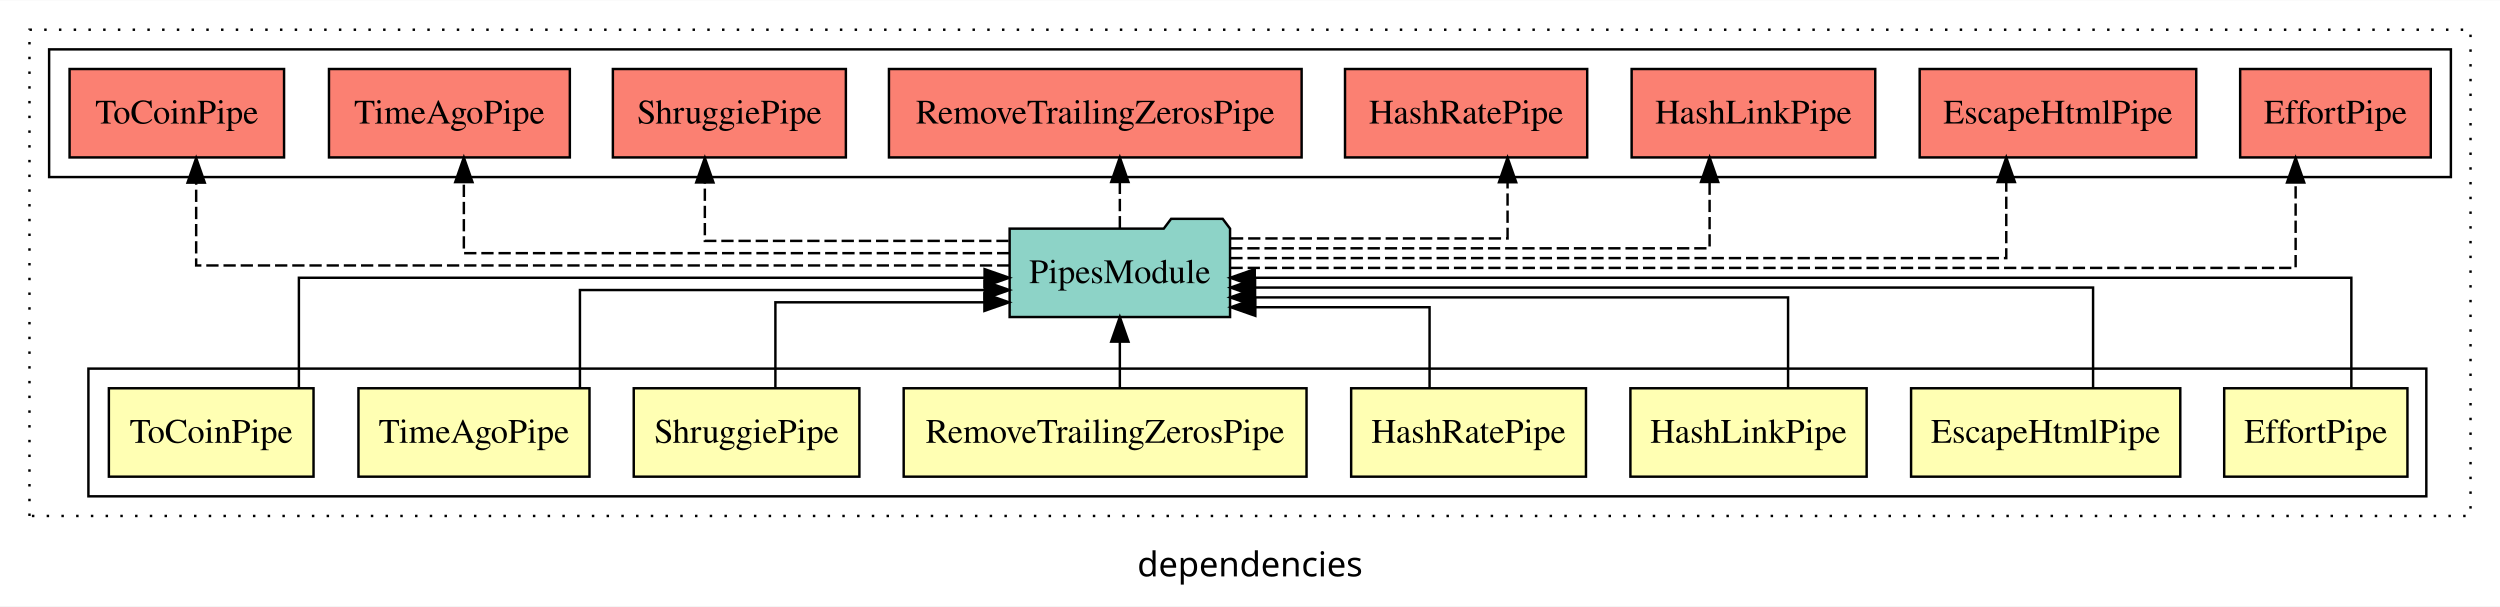
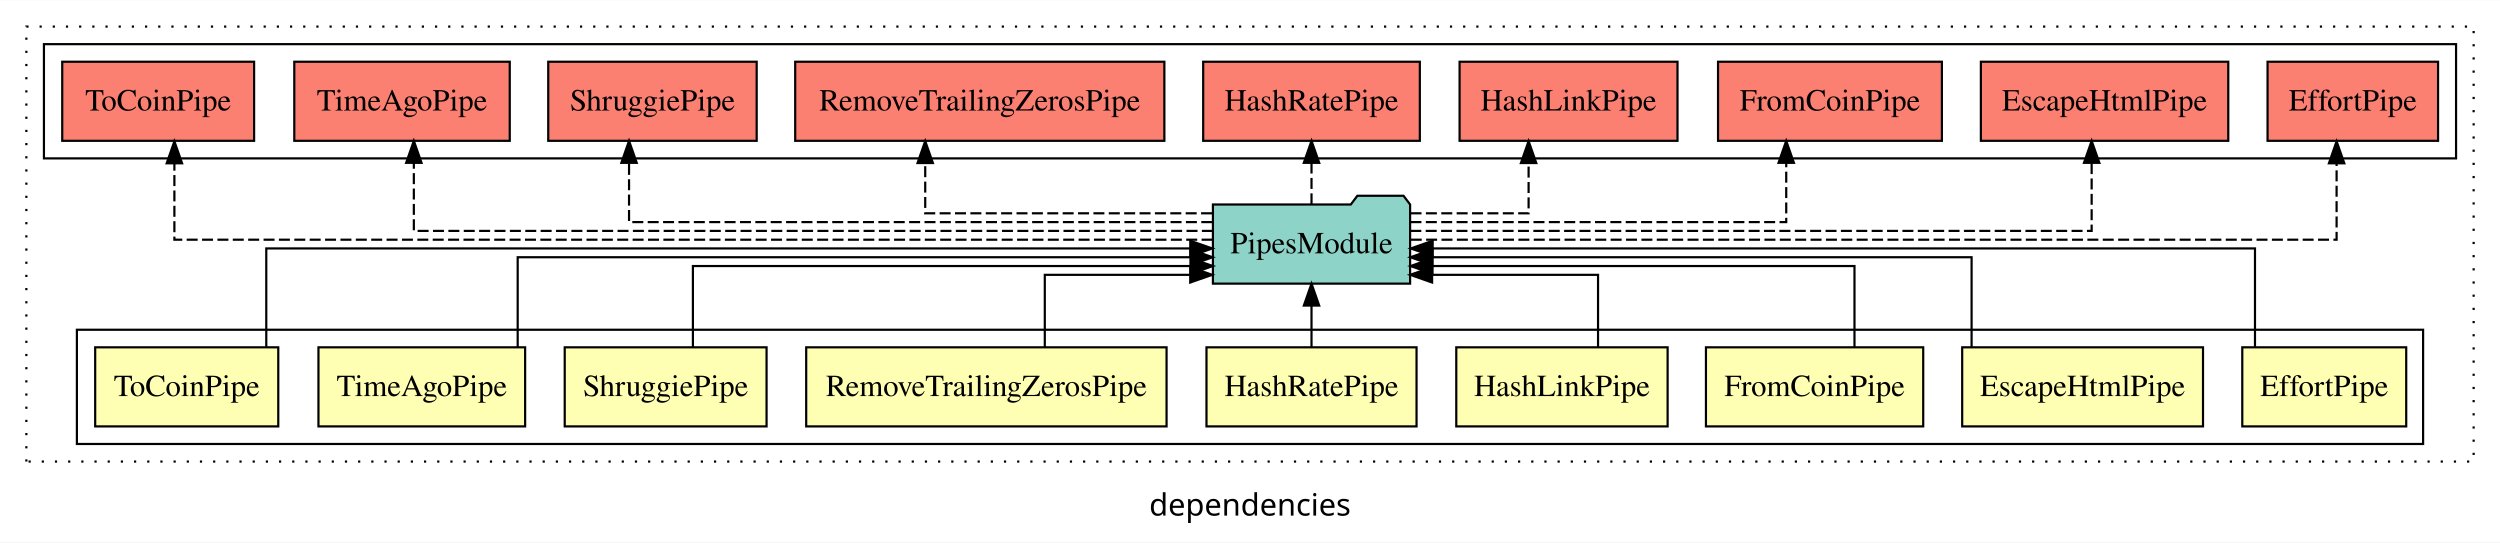
- <svg xmlns="http://www.w3.org/2000/svg" width="1018pt" height="247pt" viewBox="0.00 0.00 1018.00 246.80">
+ <svg xmlns="http://www.w3.org/2000/svg" width="1138pt" height="247pt" viewBox="0.00 0.00 1138.00 246.80">
  <g id="graph0" class="graph" transform="scale(1 1) rotate(0) translate(4 242.8)">
-     <polygon fill="white" stroke="transparent" points="-4,4 -4,-242.8 1014,-242.8 1014,4 -4,4" />
-     <text text-anchor="middle" x="505" y="-8.2" font-family="sans-serif" font-size="14.00">dependencies</text>
+     <polygon fill="white" stroke="transparent" points="-4,4 -4,-242.8 1134,-242.8 1134,4 -4,4" />
+     <text text-anchor="middle" x="565" y="-8.2" font-family="sans-serif" font-size="14.00">dependencies</text>
    <g id="clust1" class="cluster">
-       <polygon fill="none" stroke="black" stroke-dasharray="1,5" points="8,-32.8 8,-230.8 1002,-230.8 1002,-32.8 8,-32.8" />
+       <polygon fill="none" stroke="black" stroke-dasharray="1,5" points="8,-32.8 8,-230.8 1122,-230.8 1122,-32.8 8,-32.8" />
+     </g>
+     <g id="clust13" class="cluster">
+       <polygon fill="none" stroke="black" points="16,-170.8 16,-222.8 1114,-222.8 1114,-170.8 16,-170.8" />
    </g>
    <g id="clust2" class="cluster">
-       <polygon fill="none" stroke="black" points="32,-40.8 32,-92.8 984,-92.8 984,-40.8 32,-40.8" />
-     </g>
-     <g id="clust12" class="cluster">
-       <polygon fill="none" stroke="black" points="16,-170.8 16,-222.8 994,-222.8 994,-170.8 16,-170.8" />
+       <polygon fill="none" stroke="black" points="31,-40.8 31,-92.8 1099,-92.8 1099,-40.8 31,-40.8" />
    </g>
    <g id="node1" class="node">
-       <polygon fill="#ffffb3" stroke="black" points="976.31,-84.8 901.69,-84.8 901.69,-48.8 976.31,-48.8 976.31,-84.8" />
-       <text text-anchor="middle" x="939" y="-62.6" font-family="Times,serif" font-size="14.00">EffortPipe</text>
+       <polygon fill="#ffffb3" stroke="black" points="1091.31,-84.8 1016.69,-84.8 1016.69,-48.8 1091.31,-48.8 1091.31,-84.8" />
+       <text text-anchor="middle" x="1054" y="-62.6" font-family="Times,serif" font-size="14.00">EffortPipe</text>
+     </g>
+     <g id="node10" class="node">
+       <polygon fill="#8dd3c7" stroke="black" points="637.88,-149.8 634.88,-153.8 613.88,-153.8 610.88,-149.8 548.12,-149.8 548.12,-113.8 637.88,-113.8 637.88,-149.8" />
+       <text text-anchor="middle" x="593" y="-127.6" font-family="Times,serif" font-size="14.00">PipesModule</text>
+     </g>
+     <g id="edge1" class="edge">
+       <path fill="none" stroke="black" d="M1022.47,-85.02C1022.47,-103.63 1022.47,-129.8 1022.47,-129.8 1022.47,-129.8 648.15,-129.8 648.15,-129.8" />
+       <polygon fill="black" stroke="black" points="648.15,-126.3 638.15,-129.8 648.15,-133.3 648.15,-126.3" />
+     </g>
+     <g id="node2" class="node">
+       <polygon fill="#ffffb3" stroke="black" points="998.81,-84.8 889.19,-84.8 889.19,-48.8 998.81,-48.8 998.81,-84.8" />
+       <text text-anchor="middle" x="944" y="-62.6" font-family="Times,serif" font-size="14.00">EscapeHtmlPipe</text>
+     </g>
+     <g id="edge2" class="edge">
+       <path fill="none" stroke="black" d="M893.47,-84.82C893.47,-102.17 893.47,-125.8 893.47,-125.8 893.47,-125.8 647.98,-125.8 647.98,-125.8" />
+       <polygon fill="black" stroke="black" points="647.98,-122.3 637.98,-125.8 647.98,-129.3 647.98,-122.3" />
+     </g>
+     <g id="node3" class="node">
+       <polygon fill="#ffffb3" stroke="black" points="871.45,-84.8 772.55,-84.8 772.55,-48.8 871.45,-48.8 871.45,-84.8" />
+       <text text-anchor="middle" x="822" y="-62.6" font-family="Times,serif" font-size="14.00">FromCoinPipe</text>
+     </g>
+     <g id="edge3" class="edge">
+       <path fill="none" stroke="black" d="M840.16,-84.81C840.16,-100.85 840.16,-121.8 840.16,-121.8 840.16,-121.8 648.05,-121.8 648.05,-121.8" />
+       <polygon fill="black" stroke="black" points="648.05,-118.3 638.05,-121.8 648.05,-125.3 648.05,-118.3" />
+     </g>
+     <g id="node4" class="node">
+       <polygon fill="#ffffb3" stroke="black" points="755.1,-84.8 658.9,-84.8 658.9,-48.8 755.1,-48.8 755.1,-84.8" />
+       <text text-anchor="middle" x="707" y="-62.6" font-family="Times,serif" font-size="14.00">HashLinkPipe</text>
+     </g>
+     <g id="edge4" class="edge">
+       <path fill="none" stroke="black" d="M723.43,-84.92C723.43,-99.58 723.43,-117.8 723.43,-117.8 723.43,-117.8 647.89,-117.8 647.89,-117.8" />
+       <polygon fill="black" stroke="black" points="647.89,-114.3 637.89,-117.8 647.89,-121.3 647.89,-114.3" />
+     </g>
+     <g id="node5" class="node">
+       <polygon fill="#ffffb3" stroke="black" points="640.81,-84.8 545.19,-84.8 545.19,-48.8 640.81,-48.8 640.81,-84.8" />
+       <text text-anchor="middle" x="593" y="-62.6" font-family="Times,serif" font-size="14.00">HashRatePipe</text>
+     </g>
+     <g id="edge5" class="edge">
+       <path fill="none" stroke="black" d="M593,-84.91C593,-84.91 593,-103.79 593,-103.79" />
+       <polygon fill="black" stroke="black" points="589.5,-103.79 593,-113.79 596.5,-103.79 589.5,-103.79" />
+     </g>
+     <g id="node6" class="node">
+       <polygon fill="#ffffb3" stroke="black" points="527.02,-84.8 362.98,-84.8 362.98,-48.8 527.02,-48.8 527.02,-84.8" />
+       <text text-anchor="middle" x="445" y="-62.6" font-family="Times,serif" font-size="14.00">RemoveTrailingZerosPipe</text>
+     </g>
+     <g id="edge6" class="edge">
+       <path fill="none" stroke="black" d="M471.59,-84.92C471.59,-99.58 471.59,-117.8 471.59,-117.8 471.59,-117.8 537.79,-117.8 537.79,-117.8" />
+       <polygon fill="black" stroke="black" points="537.79,-121.3 547.79,-117.8 537.79,-114.3 537.79,-121.3" />
+     </g>
+     <g id="node7" class="node">
+       <polygon fill="#ffffb3" stroke="black" points="344.94,-84.8 253.06,-84.8 253.06,-48.8 344.94,-48.8 344.94,-84.8" />
+       <text text-anchor="middle" x="299" y="-62.6" font-family="Times,serif" font-size="14.00">ShruggiePipe</text>
+     </g>
+     <g id="edge7" class="edge">
+       <path fill="none" stroke="black" d="M311.41,-84.81C311.41,-100.85 311.41,-121.8 311.41,-121.8 311.41,-121.8 538.07,-121.8 538.07,-121.8" />
+       <polygon fill="black" stroke="black" points="538.07,-125.3 548.07,-121.8 538.07,-118.3 538.07,-125.3" />
+     </g>
+     <g id="node8" class="node">
+       <polygon fill="#ffffb3" stroke="black" points="235.04,-84.8 140.96,-84.8 140.96,-48.8 235.04,-48.8 235.04,-84.8" />
+       <text text-anchor="middle" x="188" y="-62.6" font-family="Times,serif" font-size="14.00">TimeAgoPipe</text>
+     </g>
+     <g id="edge8" class="edge">
+       <path fill="none" stroke="black" d="M231.65,-84.82C231.65,-102.17 231.65,-125.8 231.65,-125.8 231.65,-125.8 537.96,-125.8 537.96,-125.8" />
+       <polygon fill="black" stroke="black" points="537.96,-129.3 547.96,-125.8 537.96,-122.3 537.96,-129.3" />
    </g>
    <g id="node9" class="node">
-       <polygon fill="#8dd3c7" stroke="black" points="496.88,-149.8 493.88,-153.8 472.88,-153.8 469.88,-149.8 407.12,-149.8 407.12,-113.8 496.88,-113.8 496.88,-149.8" />
-       <text text-anchor="middle" x="452" y="-127.6" font-family="Times,serif" font-size="14.00">PipesModule</text>
-     </g>
-     <g id="edge1" class="edge">
-       <path fill="none" stroke="black" d="M953.47,-85.02C953.47,-103.63 953.47,-129.8 953.47,-129.8 953.47,-129.8 506.94,-129.8 506.94,-129.8" />
-       <polygon fill="black" stroke="black" points="506.94,-126.3 496.94,-129.8 506.94,-133.3 506.94,-126.3" />
-     </g>
-     <g id="node2" class="node">
-       <polygon fill="#ffffb3" stroke="black" points="883.81,-84.8 774.19,-84.8 774.19,-48.8 883.81,-48.8 883.81,-84.8" />
-       <text text-anchor="middle" x="829" y="-62.6" font-family="Times,serif" font-size="14.00">EscapeHtmlPipe</text>
-     </g>
-     <g id="edge2" class="edge">
-       <path fill="none" stroke="black" d="M848.3,-84.82C848.3,-102.17 848.3,-125.8 848.3,-125.8 848.3,-125.8 507.07,-125.8 507.07,-125.8" />
-       <polygon fill="black" stroke="black" points="507.07,-122.3 497.07,-125.8 507.07,-129.3 507.07,-122.3" />
-     </g>
-     <g id="node3" class="node">
-       <polygon fill="#ffffb3" stroke="black" points="756.1,-84.8 659.9,-84.8 659.9,-48.8 756.1,-48.8 756.1,-84.8" />
-       <text text-anchor="middle" x="708" y="-62.6" font-family="Times,serif" font-size="14.00">HashLinkPipe</text>
-     </g>
-     <g id="edge3" class="edge">
-       <path fill="none" stroke="black" d="M724.1,-84.81C724.1,-100.85 724.1,-121.8 724.1,-121.8 724.1,-121.8 506.93,-121.8 506.93,-121.8" />
-       <polygon fill="black" stroke="black" points="506.93,-118.3 496.93,-121.8 506.93,-125.3 506.93,-118.3" />
-     </g>
-     <g id="node4" class="node">
-       <polygon fill="#ffffb3" stroke="black" points="641.81,-84.8 546.19,-84.8 546.19,-48.8 641.81,-48.8 641.81,-84.8" />
-       <text text-anchor="middle" x="594" y="-62.6" font-family="Times,serif" font-size="14.00">HashRatePipe</text>
-     </g>
-     <g id="edge4" class="edge">
-       <path fill="none" stroke="black" d="M578.12,-84.92C578.12,-99.58 578.12,-117.8 578.12,-117.8 578.12,-117.8 507.17,-117.8 507.17,-117.8" />
-       <polygon fill="black" stroke="black" points="507.17,-114.3 497.17,-117.8 507.17,-121.3 507.17,-114.3" />
-     </g>
-     <g id="node5" class="node">
-       <polygon fill="#ffffb3" stroke="black" points="528.02,-84.8 363.98,-84.8 363.98,-48.8 528.02,-48.8 528.02,-84.8" />
-       <text text-anchor="middle" x="446" y="-62.6" font-family="Times,serif" font-size="14.00">RemoveTrailingZerosPipe</text>
-     </g>
-     <g id="edge5" class="edge">
-       <path fill="none" stroke="black" d="M452,-84.91C452,-84.91 452,-103.79 452,-103.79" />
-       <polygon fill="black" stroke="black" points="448.5,-103.79 452,-113.79 455.5,-103.79 448.5,-103.79" />
-     </g>
-     <g id="node6" class="node">
-       <polygon fill="#ffffb3" stroke="black" points="345.94,-84.8 254.06,-84.8 254.06,-48.8 345.94,-48.8 345.94,-84.8" />
-       <text text-anchor="middle" x="300" y="-62.6" font-family="Times,serif" font-size="14.00">ShruggiePipe</text>
-     </g>
-     <g id="edge6" class="edge">
-       <path fill="none" stroke="black" d="M311.74,-85.04C311.74,-100.37 311.74,-119.8 311.74,-119.8 311.74,-119.8 396.85,-119.8 396.85,-119.8" />
-       <polygon fill="black" stroke="black" points="396.85,-123.3 406.85,-119.8 396.85,-116.3 396.85,-123.3" />
-     </g>
-     <g id="node7" class="node">
-       <polygon fill="#ffffb3" stroke="black" points="236.04,-84.8 141.96,-84.8 141.96,-48.8 236.04,-48.8 236.04,-84.8" />
-       <text text-anchor="middle" x="189" y="-62.6" font-family="Times,serif" font-size="14.00">TimeAgoPipe</text>
-     </g>
-     <g id="edge7" class="edge">
-       <path fill="none" stroke="black" d="M232.15,-84.83C232.15,-101.86 232.15,-124.8 232.15,-124.8 232.15,-124.8 396.98,-124.8 396.98,-124.8" />
-       <polygon fill="black" stroke="black" points="396.98,-128.3 406.98,-124.8 396.98,-121.3 396.98,-128.3" />
-     </g>
-     <g id="node8" class="node">
-       <polygon fill="#ffffb3" stroke="black" points="123.67,-84.8 40.33,-84.8 40.33,-48.8 123.67,-48.8 123.67,-84.8" />
-       <text text-anchor="middle" x="82" y="-62.6" font-family="Times,serif" font-size="14.00">ToCoinPipe</text>
-     </g>
-     <g id="edge8" class="edge">
-       <path fill="none" stroke="black" d="M117.71,-85.02C117.71,-103.63 117.71,-129.8 117.71,-129.8 117.71,-129.8 396.92,-129.8 396.92,-129.8" />
-       <polygon fill="black" stroke="black" points="396.92,-133.3 406.92,-129.8 396.92,-126.3 396.92,-133.3" />
-     </g>
-     <g id="node10" class="node">
-       <polygon fill="#fb8072" stroke="black" points="985.81,-214.8 908.19,-214.8 908.19,-178.8 985.81,-178.8 985.81,-214.8" />
-       <text text-anchor="middle" x="947" y="-192.6" font-family="Times,serif" font-size="14.00">EffortPipe </text>
+       <polygon fill="#ffffb3" stroke="black" points="122.67,-84.8 39.33,-84.8 39.33,-48.8 122.67,-48.8 122.67,-84.8" />
+       <text text-anchor="middle" x="81" y="-62.6" font-family="Times,serif" font-size="14.00">ToCoinPipe</text>
    </g>
    <g id="edge9" class="edge">
-       <path fill="none" stroke="black" stroke-dasharray="5,2" d="M497.04,-133.8C616.23,-133.8 930.78,-133.8 930.78,-133.8 930.78,-133.8 930.78,-168.58 930.78,-168.58" />
-       <polygon fill="black" stroke="black" points="927.28,-168.58 930.78,-178.58 934.28,-168.58 927.28,-168.58" />
+       <path fill="none" stroke="black" d="M117.21,-85.02C117.21,-103.63 117.21,-129.8 117.21,-129.8 117.21,-129.8 537.81,-129.8 537.81,-129.8" />
+       <polygon fill="black" stroke="black" points="537.81,-133.3 547.81,-129.8 537.81,-126.3 537.81,-133.3" />
    </g>
    <g id="node11" class="node">
-       <polygon fill="#fb8072" stroke="black" points="890.31,-214.8 777.69,-214.8 777.69,-178.8 890.31,-178.8 890.31,-214.8" />
-       <text text-anchor="middle" x="834" y="-192.6" font-family="Times,serif" font-size="14.00">EscapeHtmlPipe </text>
+       <polygon fill="#fb8072" stroke="black" points="1105.81,-214.8 1028.19,-214.8 1028.19,-178.8 1105.81,-178.8 1105.81,-214.8" />
+       <text text-anchor="middle" x="1067" y="-192.6" font-family="Times,serif" font-size="14.00">EffortPipe </text>
    </g>
    <g id="edge10" class="edge">
-       <path fill="none" stroke="black" stroke-dasharray="5,2" d="M496.98,-137.8C593.74,-137.8 812.95,-137.8 812.95,-137.8 812.95,-137.8 812.95,-168.78 812.95,-168.78" />
-       <polygon fill="black" stroke="black" points="809.45,-168.78 812.95,-178.78 816.45,-168.78 809.45,-168.78" />
+       <path fill="none" stroke="black" stroke-dasharray="5,2" d="M638.17,-133.8C755.27,-133.8 1059.62,-133.8 1059.62,-133.8 1059.62,-133.8 1059.62,-168.58 1059.62,-168.58" />
+       <polygon fill="black" stroke="black" points="1056.13,-168.58 1059.62,-178.58 1063.13,-168.58 1056.13,-168.58" />
    </g>
    <g id="node12" class="node">
+       <polygon fill="#fb8072" stroke="black" points="1010.31,-214.8 897.69,-214.8 897.69,-178.8 1010.31,-178.8 1010.31,-214.8" />
+       <text text-anchor="middle" x="954" y="-192.6" font-family="Times,serif" font-size="14.00">EscapeHtmlPipe </text>
+     </g>
+     <g id="edge11" class="edge">
+       <path fill="none" stroke="black" stroke-dasharray="5,2" d="M637.98,-137.8C733.54,-137.8 948.12,-137.8 948.12,-137.8 948.12,-137.8 948.12,-168.78 948.12,-168.78" />
+       <polygon fill="black" stroke="black" points="944.63,-168.78 948.12,-178.78 951.63,-168.78 944.63,-168.78" />
+     </g>
+     <g id="node13" class="node">
+       <polygon fill="#fb8072" stroke="black" points="879.95,-214.8 778.05,-214.8 778.05,-178.8 879.95,-178.8 879.95,-214.8" />
+       <text text-anchor="middle" x="829" y="-192.6" font-family="Times,serif" font-size="14.00">FromCoinPipe </text>
+     </g>
+     <g id="edge12" class="edge">
+       <path fill="none" stroke="black" stroke-dasharray="5,2" d="M638.04,-141.8C701.37,-141.8 809.09,-141.8 809.09,-141.8 809.09,-141.8 809.09,-168.79 809.09,-168.79" />
+       <polygon fill="black" stroke="black" points="805.59,-168.79 809.09,-178.79 812.59,-168.79 805.59,-168.79" />
+     </g>
+     <g id="node14" class="node">
      <polygon fill="#fb8072" stroke="black" points="759.6,-214.8 660.4,-214.8 660.4,-178.8 759.6,-178.8 759.6,-214.8" />
      <text text-anchor="middle" x="710" y="-192.6" font-family="Times,serif" font-size="14.00">HashLinkPipe </text>
    </g>
-     <g id="edge11" class="edge">
-       <path fill="none" stroke="black" stroke-dasharray="5,2" d="M496.89,-141.8C566.4,-141.8 692.15,-141.8 692.15,-141.8 692.15,-141.8 692.15,-168.79 692.15,-168.79" />
-       <polygon fill="black" stroke="black" points="688.65,-168.79 692.15,-178.79 695.65,-168.79 688.65,-168.79" />
+     <g id="edge13" class="edge">
+       <path fill="none" stroke="black" stroke-dasharray="5,2" d="M638.07,-145.8C664.13,-145.8 691.82,-145.8 691.82,-145.8 691.82,-145.8 691.82,-168.68 691.82,-168.68" />
+       <polygon fill="black" stroke="black" points="688.32,-168.68 691.82,-178.68 695.32,-168.68 688.32,-168.68" />
    </g>
-     <g id="node13" class="node">
+     <g id="node15" class="node">
      <polygon fill="#fb8072" stroke="black" points="642.31,-214.8 543.69,-214.8 543.69,-178.8 642.31,-178.8 642.31,-214.8" />
      <text text-anchor="middle" x="593" y="-192.6" font-family="Times,serif" font-size="14.00">HashRatePipe </text>
    </g>
-     <g id="edge12" class="edge">
-       <path fill="none" stroke="black" stroke-dasharray="5,2" d="M497.24,-145.8C543.9,-145.8 609.88,-145.8 609.88,-145.8 609.88,-145.8 609.88,-168.68 609.88,-168.68" />
-       <polygon fill="black" stroke="black" points="606.39,-168.68 609.88,-178.68 613.39,-168.68 606.39,-168.68" />
+     <g id="edge14" class="edge">
+       <path fill="none" stroke="black" stroke-dasharray="5,2" d="M593,-149.91C593,-149.91 593,-168.79 593,-168.79" />
+       <polygon fill="black" stroke="black" points="589.5,-168.79 593,-178.79 596.5,-168.79 589.5,-168.79" />
    </g>
-     <g id="node14" class="node">
+     <g id="node16" class="node">
      <polygon fill="#fb8072" stroke="black" points="526.02,-214.8 357.98,-214.8 357.98,-178.8 526.02,-178.8 526.02,-214.8" />
      <text text-anchor="middle" x="442" y="-192.6" font-family="Times,serif" font-size="14.00">RemoveTrailingZerosPipe </text>
    </g>
-     <g id="edge13" class="edge">
-       <path fill="none" stroke="black" stroke-dasharray="5,2" d="M452,-149.91C452,-149.91 452,-168.79 452,-168.79" />
-       <polygon fill="black" stroke="black" points="448.5,-168.79 452,-178.79 455.5,-168.79 448.5,-168.79" />
+     <g id="edge15" class="edge">
+       <path fill="none" stroke="black" stroke-dasharray="5,2" d="M547.72,-145.8C495.62,-145.8 417.16,-145.8 417.16,-145.8 417.16,-145.8 417.16,-168.68 417.16,-168.68" />
+       <polygon fill="black" stroke="black" points="413.66,-168.68 417.16,-178.68 420.66,-168.68 413.66,-168.68" />
    </g>
-     <g id="node15" class="node">
+     <g id="node17" class="node">
      <polygon fill="#fb8072" stroke="black" points="340.44,-214.8 245.56,-214.8 245.56,-178.8 340.44,-178.8 340.44,-214.8" />
      <text text-anchor="middle" x="293" y="-192.6" font-family="Times,serif" font-size="14.00">ShruggiePipe </text>
    </g>
-     <g id="edge14" class="edge">
-       <path fill="none" stroke="black" stroke-dasharray="5,2" d="M406.71,-144.8C356.66,-144.8 283.01,-144.8 283.01,-144.8 283.01,-144.8 283.01,-168.61 283.01,-168.61" />
-       <polygon fill="black" stroke="black" points="279.51,-168.61 283.01,-178.61 286.51,-168.61 279.51,-168.61" />
+     <g id="edge16" class="edge">
+       <path fill="none" stroke="black" stroke-dasharray="5,2" d="M547.83,-141.8C461.67,-141.8 282.34,-141.8 282.34,-141.8 282.34,-141.8 282.34,-168.79 282.34,-168.79" />
+       <polygon fill="black" stroke="black" points="278.84,-168.79 282.34,-178.79 285.84,-168.79 278.84,-168.79" />
    </g>
-     <g id="node16" class="node">
+     <g id="node18" class="node">
      <polygon fill="#fb8072" stroke="black" points="228.04,-214.8 129.96,-214.8 129.96,-178.8 228.04,-178.8 228.04,-214.8" />
      <text text-anchor="middle" x="179" y="-192.6" font-family="Times,serif" font-size="14.00">TimeAgoPipe </text>
    </g>
-     <g id="edge15" class="edge">
-       <path fill="none" stroke="black" stroke-dasharray="5,2" d="M406.99,-139.8C330.86,-139.8 184.88,-139.8 184.88,-139.8 184.88,-139.8 184.88,-168.76 184.88,-168.76" />
-       <polygon fill="black" stroke="black" points="181.38,-168.76 184.88,-178.76 188.38,-168.76 181.38,-168.76" />
+     <g id="edge17" class="edge">
+       <path fill="none" stroke="black" stroke-dasharray="5,2" d="M548.1,-137.8C441.95,-137.8 184.38,-137.8 184.38,-137.8 184.38,-137.8 184.38,-168.78 184.38,-168.78" />
+       <polygon fill="black" stroke="black" points="180.88,-168.78 184.38,-178.78 187.88,-168.78 180.88,-168.78" />
    </g>
-     <g id="node17" class="node">
+     <g id="node19" class="node">
      <polygon fill="#fb8072" stroke="black" points="111.67,-214.8 24.33,-214.8 24.33,-178.8 111.67,-178.8 111.67,-214.8" />
      <text text-anchor="middle" x="68" y="-192.6" font-family="Times,serif" font-size="14.00">ToCoinPipe </text>
    </g>
-     <g id="edge16" class="edge">
-       <path fill="none" stroke="black" stroke-dasharray="5,2" d="M407,-134.8C307.17,-134.8 75.88,-134.8 75.88,-134.8 75.88,-134.8 75.88,-168.53 75.88,-168.53" />
-       <polygon fill="black" stroke="black" points="72.38,-168.53 75.88,-178.53 79.38,-168.53 72.38,-168.53" />
+     <g id="edge18" class="edge">
+       <path fill="none" stroke="black" stroke-dasharray="5,2" d="M547.97,-133.8C422.03,-133.8 75.38,-133.8 75.38,-133.8 75.38,-133.8 75.38,-168.58 75.38,-168.58" />
+       <polygon fill="black" stroke="black" points="71.88,-168.58 75.38,-178.58 78.88,-168.58 71.88,-168.58" />
    </g>
  </g>
</svg>
